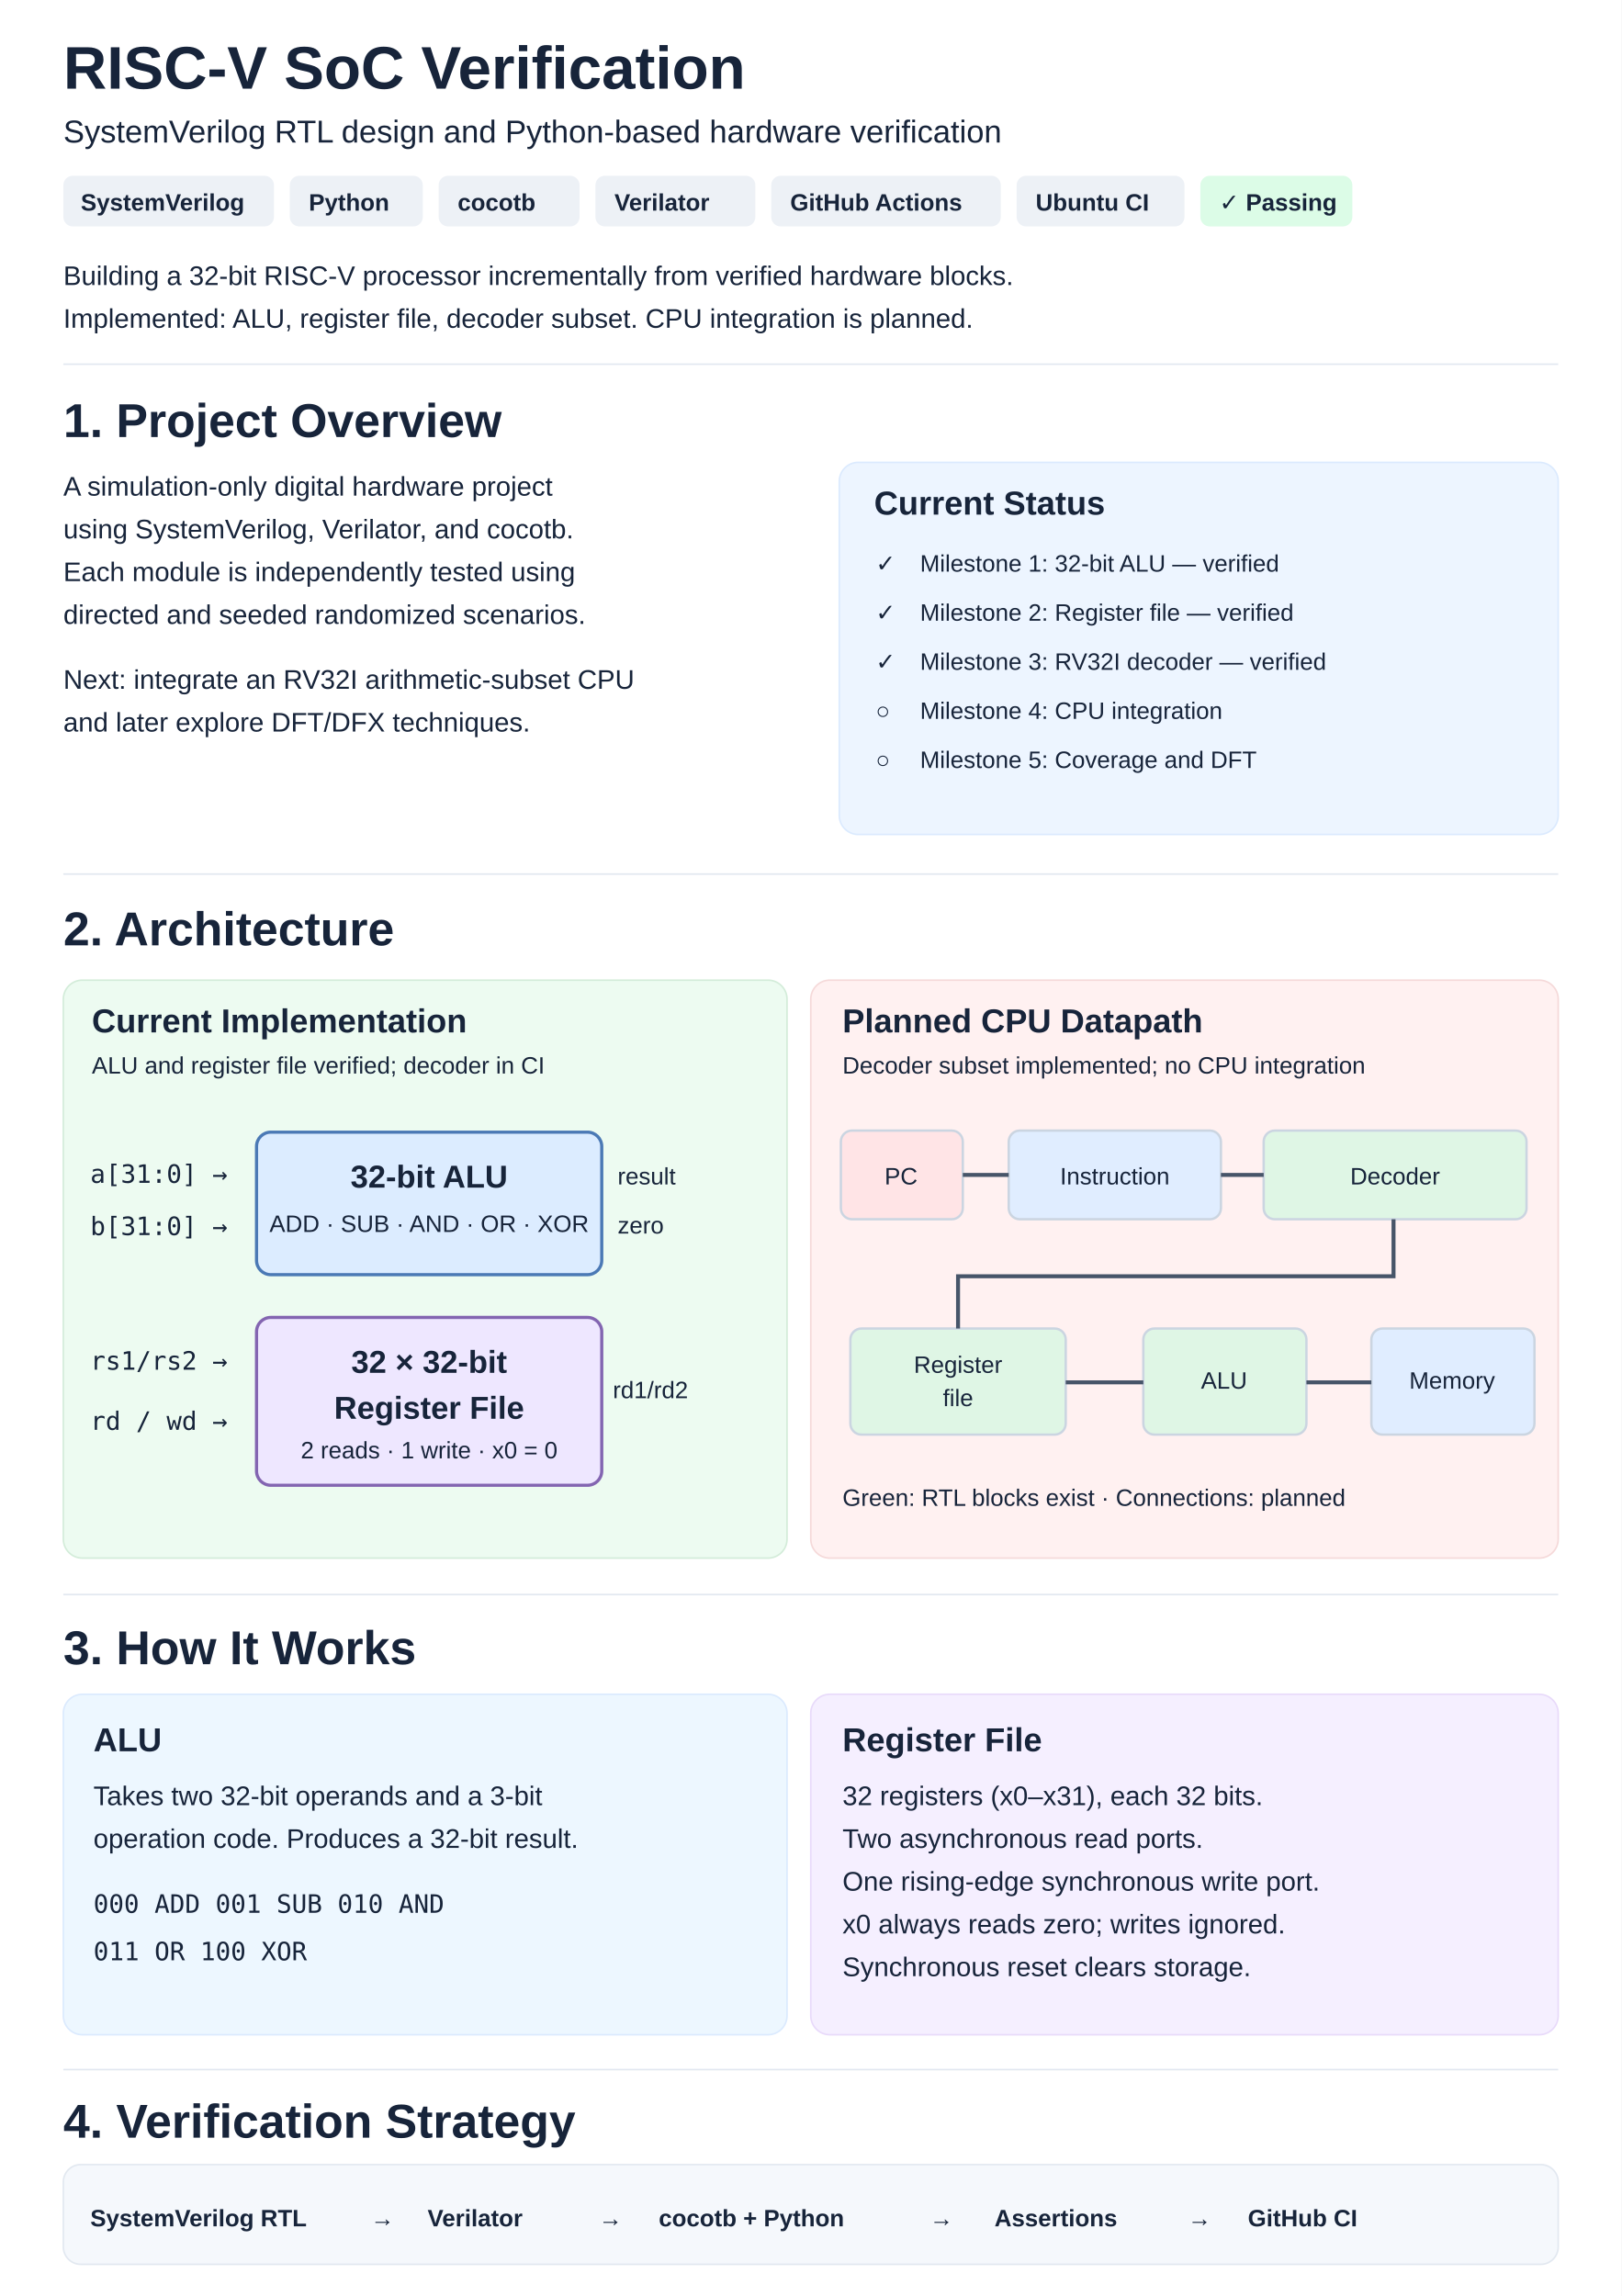
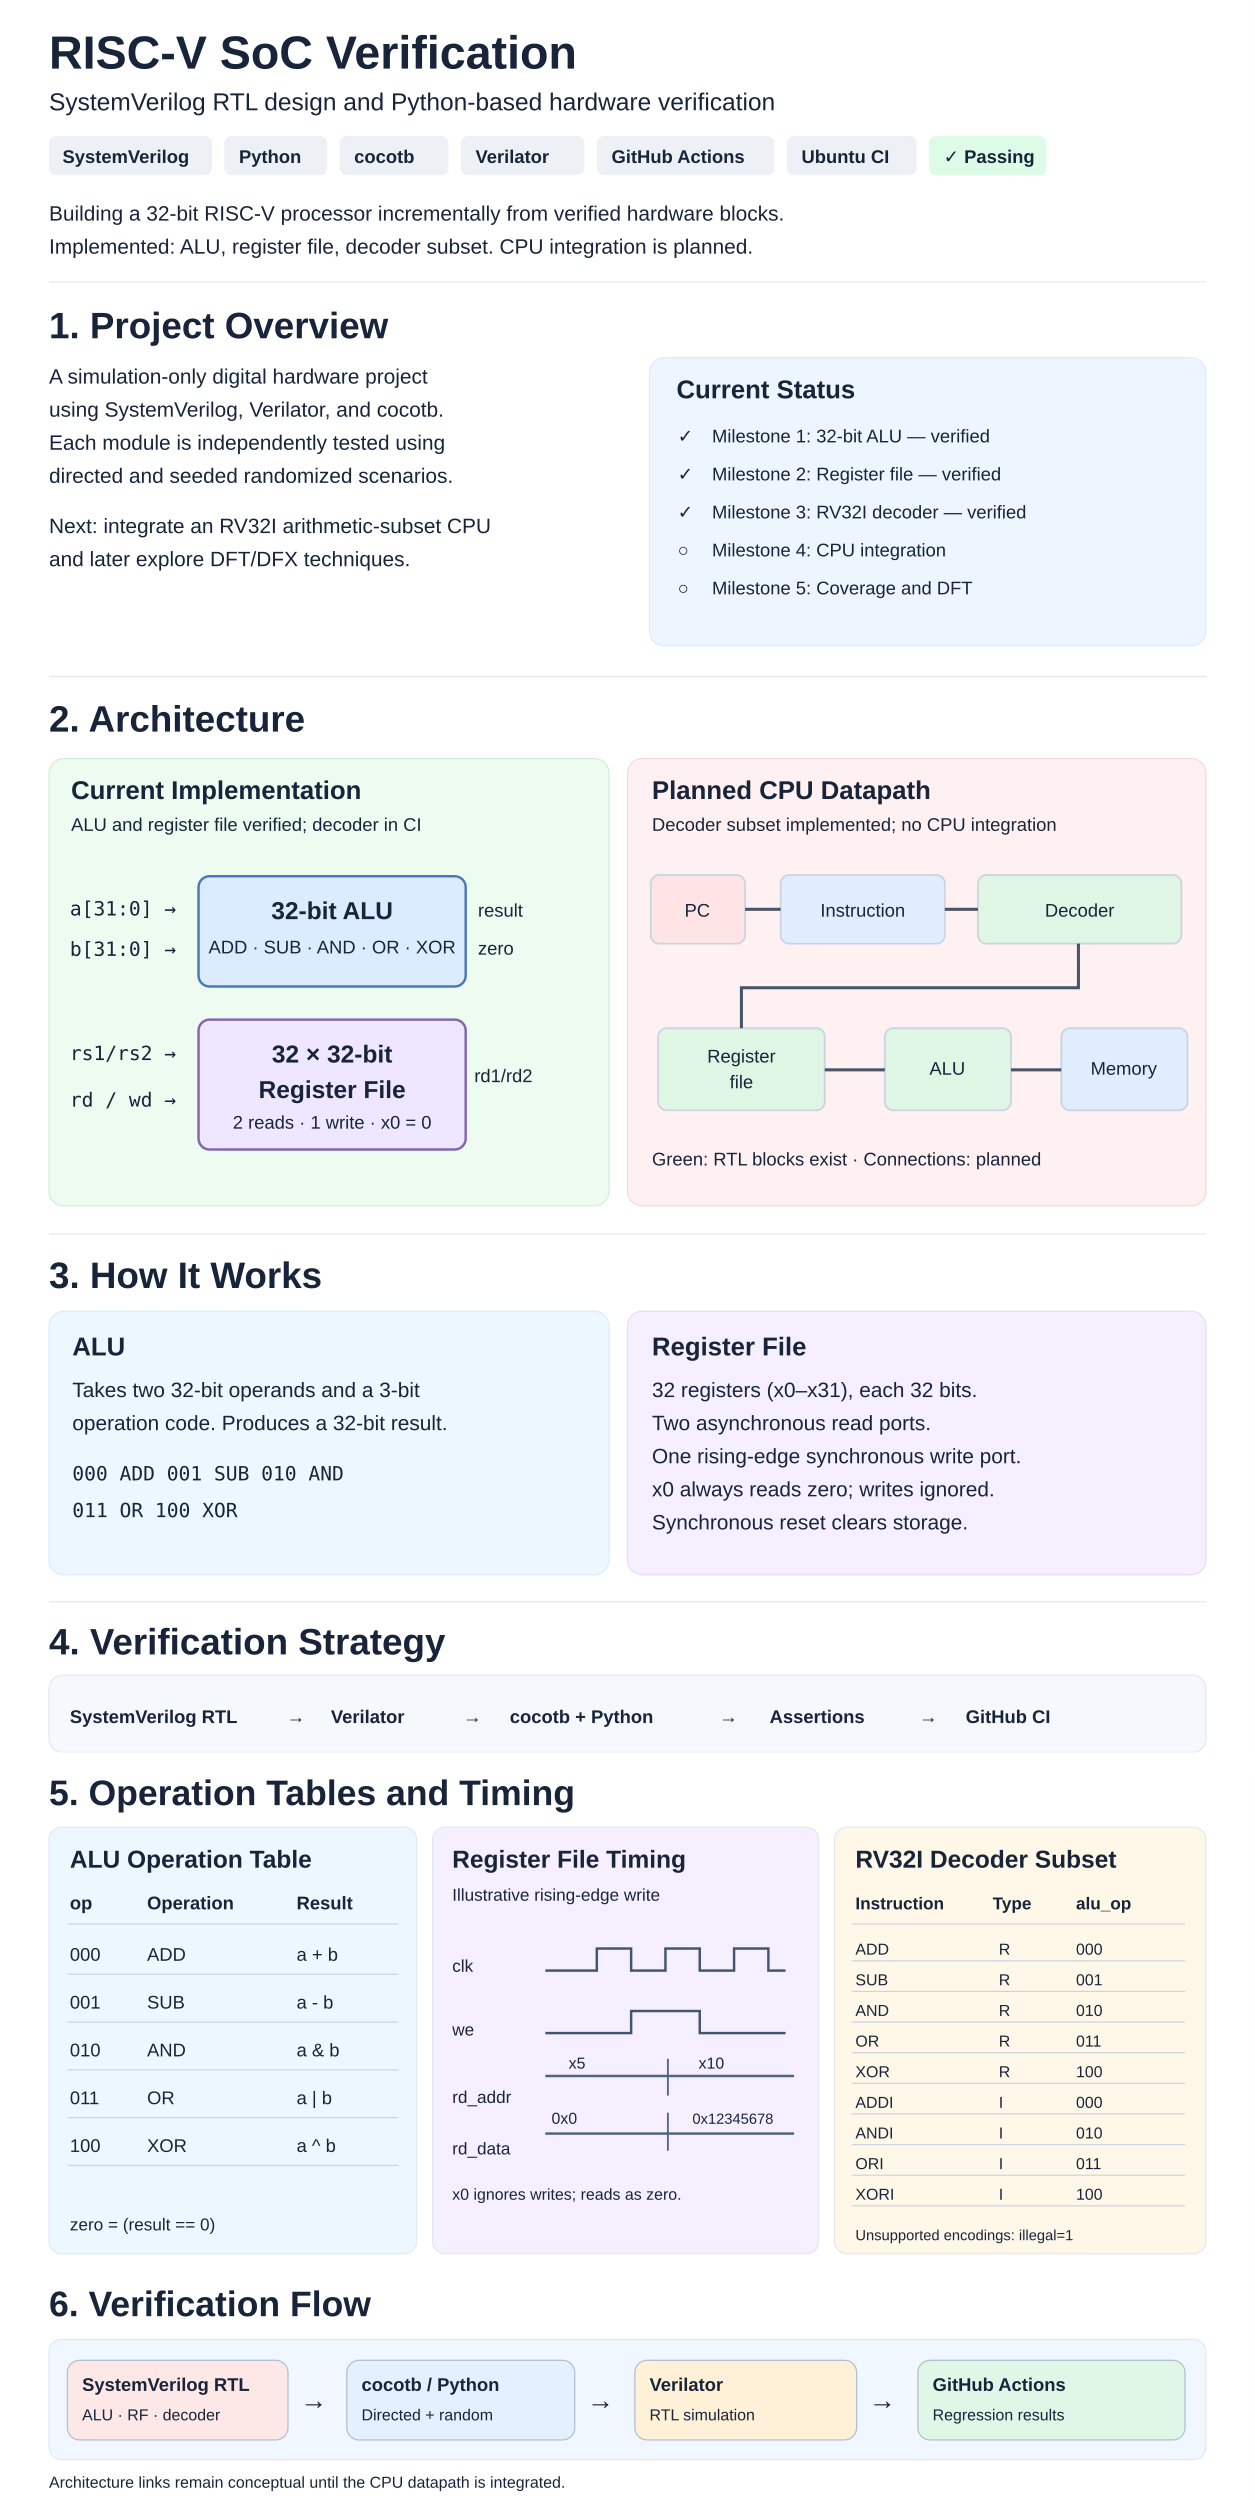
- <svg xmlns="http://www.w3.org/2000/svg" width="1024" height="1450" viewBox="0 0 1024 1450">
+ <svg xmlns="http://www.w3.org/2000/svg" width="1024" height="2040" viewBox="0 0 1024 2040">
  <style>text{font-family:Arial,Helvetica,sans-serif;fill:#17243a}.heading{font-weight:700;font-size:30px}.body{font-size:17px}.small{font-size:15px}.sub{font-size:21px;font-weight:700}.mono{font-family:monospace;font-size:16px}.box{stroke:#cbd5e1;stroke-width:1.5}</style>
  <rect width="1024" height="1450" fill="white" />
  <text x="40" y="56" font-size="38" font-weight="700">RISC-V SoC Verification</text>
  <text x="40" y="90" font-size="20">SystemVerilog RTL design and Python-based hardware verification</text>
  <g font-size="15" font-weight="600">
    <rect x="40" y="111" width="133" height="32" rx="6" fill="#edf1f6" />
    <text x="51" y="133">SystemVerilog</text>
    <rect x="183" y="111" width="84" height="32" rx="6" fill="#edf1f6" />
    <text x="195" y="133">Python</text>
    <rect x="277" y="111" width="89" height="32" rx="6" fill="#edf1f6" />
    <text x="289" y="133">cocotb</text>
    <rect x="376" y="111" width="101" height="32" rx="6" fill="#edf1f6" />
    <text x="388" y="133">Verilator</text>
    <rect x="487" y="111" width="145" height="32" rx="6" fill="#edf1f6" />
    <text x="499" y="133">GitHub Actions</text>
    <rect x="642" y="111" width="106" height="32" rx="6" fill="#edf1f6" />
    <text x="654" y="133">Ubuntu CI</text>
    <rect x="758" y="111" width="96" height="32" rx="6" fill="#dcfce7" />
    <text x="770" y="133" fill="#166534">✓ Passing</text>
  </g>
  <text x="40" y="180" class="body">Building a 32-bit RISC-V processor incrementally from verified hardware blocks.</text>
  <text x="40" y="207" class="body">Implemented: ALU, register file, decoder subset. CPU integration is planned.</text>
  <path d="M40 230 H984" stroke="#e2e8f0" />
  <text x="40" y="276" class="heading">1. Project Overview</text>
  <g class="body">
    <text x="40" y="313">A simulation-only digital hardware project</text>
    <text x="40" y="340">using SystemVerilog, Verilator, and cocotb.</text>
    <text x="40" y="367">Each module is independently tested using</text>
    <text x="40" y="394">directed and seeded randomized scenarios.</text>
    <text x="40" y="435">Next: integrate an RV32I arithmetic-subset CPU</text>
    <text x="40" y="462">and later explore DFT/DFX techniques.</text>
  </g>
  <rect x="530" y="292" width="454" height="235" rx="12" fill="#edf5ff" stroke="#dbeafe" />
  <text x="552" y="325" class="sub">Current Status</text>
  <g class="small">
    <text x="553" y="361" fill="#15803d">✓</text>
    <text x="581" y="361">Milestone 1: 32-bit ALU — verified</text>
    <text x="553" y="392" fill="#15803d">✓</text>
    <text x="581" y="392">Milestone 2: Register file — verified</text>
    <text x="553" y="423" fill="#15803d">✓</text>
    <text x="581" y="423">Milestone 3: RV32I decoder — verified</text>
    <text x="553" y="454">○</text>
    <text x="581" y="454">Milestone 4: CPU integration</text>
    <text x="553" y="485">○</text>
    <text x="581" y="485">Milestone 5: Coverage and DFT</text>
  </g>
  <path d="M40 552 H984" stroke="#e2e8f0" />
  <text x="40" y="597" class="heading">2. Architecture</text>
  <rect x="40" y="619" width="457" height="365" rx="12" fill="#edfbf1" stroke="#d3ecd9" />
  <rect x="512" y="619" width="472" height="365" rx="12" fill="#fff1f1" stroke="#f5d9d9" />
  <text x="58" y="652" class="sub">Current Implementation</text>
  <text x="58" y="678" class="small">ALU and register file verified; decoder in CI</text>
  <rect x="162" y="715" width="218" height="90" rx="9" fill="#dcecff" stroke="#4b79b5" stroke-width="2" />
  <text x="271" y="750" font-size="20" font-weight="700" text-anchor="middle">32-bit ALU</text>
  <text x="271" y="778" class="small" text-anchor="middle">ADD · SUB · AND · OR · XOR</text>
  <text x="57" y="747" class="mono">a[31:0] →</text>
  <text x="57" y="780" class="mono">b[31:0] →</text>
  <text x="390" y="748" class="small">result</text>
  <text x="390" y="779" class="small">zero</text>
  <rect x="162" y="832" width="218" height="106" rx="9" fill="#eee7ff" stroke="#8365b1" stroke-width="2" />
  <text x="271" y="867" font-size="20" font-weight="700" text-anchor="middle">32 × 32-bit</text>
  <text x="271" y="896" font-size="20" font-weight="700" text-anchor="middle">Register File</text>
  <text x="271" y="921" class="small" text-anchor="middle">2 reads · 1 write · x0 = 0</text>
  <text x="57" y="865" class="mono">rs1/rs2 →</text>
  <text x="57" y="903" class="mono">rd / wd →</text>
  <text x="387" y="883" class="small">rd1/rd2</text>
  <text x="532" y="652" class="sub">Planned CPU Datapath</text>
  <text x="532" y="678" class="small">Decoder subset implemented; no CPU integration</text>
  <g class="box">
    <rect x="531" y="714" width="77" height="56" rx="7" fill="#ffe4e6" />
    <rect x="637" y="714" width="134" height="56" rx="7" fill="#e0edff" />
    <rect x="798" y="714" width="166" height="56" rx="7" fill="#dff6e5" />
    <rect x="537" y="839" width="136" height="67" rx="7" fill="#dff6e5" />
    <rect x="722" y="839" width="103" height="67" rx="7" fill="#dff6e5" />
    <rect x="866" y="839" width="103" height="67" rx="7" fill="#e0edff" />
  </g>
  <g class="small" text-anchor="middle">
    <text x="569" y="748">PC</text>
    <text x="704" y="748">Instruction</text>
    <text x="881" y="748">Decoder</text>
    <text x="605" y="867">Register</text>
    <text x="605" y="888">file</text>
    <text x="773" y="877">ALU</text>
    <text x="917" y="877">Memory</text>
  </g>
  <g stroke="#475569" stroke-width="2.5" fill="none">
    <path d="M608 742 H637 M771 742 H798 M673 873 H722 M825 873 H866 M880 770 V806 H605 V839" />
  </g>
  <text x="532" y="951" class="small">Green: RTL blocks exist · Connections: planned</text>
  <path d="M40 1007 H984" stroke="#e2e8f0" />
  <text x="40" y="1051" class="heading">3. How It Works</text>
  <rect x="40" y="1070" width="457" height="215" rx="12" fill="#edf7ff" stroke="#dbeafe" />
  <rect x="512" y="1070" width="472" height="215" rx="12" fill="#f5efff" stroke="#e8dafa" />
  <text x="59" y="1106" class="sub">ALU</text>
  <g class="body">
    <text x="59" y="1140">Takes two 32-bit operands and a 3-bit</text>
    <text x="59" y="1167">operation code. Produces a 32-bit result.</text>
    <text x="59" y="1208" class="mono">000 ADD   001 SUB   010 AND</text>
    <text x="59" y="1238" class="mono">011 OR    100 XOR</text>
    <text x="532" y="1140">32 registers (x0–x31), each 32 bits.</text>
    <text x="532" y="1167">Two asynchronous read ports.</text>
    <text x="532" y="1194">One rising-edge synchronous write port.</text>
    <text x="532" y="1221">x0 always reads zero; writes ignored.</text>
    <text x="532" y="1248">Synchronous reset clears storage.</text>
  </g>
  <text x="532" y="1106" class="sub">Register File</text>
  <path d="M40 1307 H984" stroke="#e2e8f0" />
  <text x="40" y="1350" class="heading">4. Verification Strategy</text>
  <rect x="40" y="1367" width="944" height="63" rx="11" fill="#f5f8fc" stroke="#e2e8f0" />
  <g class="small" font-weight="700">
    <text x="57" y="1406">SystemVerilog RTL</text>
    <text x="234" y="1406">→</text>
    <text x="270" y="1406">Verilator</text>
    <text x="378" y="1406">→</text>
    <text x="416" y="1406">cocotb + Python</text>
    <text x="587" y="1406">→</text>
    <text x="628" y="1406">Assertions</text>
    <text x="750" y="1406">→</text>
    <text x="788" y="1406">GitHub CI</text>
  </g>
+   <rect x="0" y="1430" width="1024" height="610" fill="#ffffff" />
+   <text x="40" y="1473" font-family="Arial,Helvetica,sans-serif" font-size="29" font-weight="700" fill="#17243a">5. Operation Tables and Timing</text>
+   <rect x="40" y="1491" width="300" height="348" rx="10" fill="#edf7ff" stroke="#e2e8f0" />
+   <rect x="353" y="1491" width="315" height="348" rx="10" fill="#f6efff" stroke="#e2e8f0" />
+   <rect x="681" y="1491" width="303" height="348" rx="10" fill="#fff8e8" stroke="#e2e8f0" />
+   <text x="57" y="1524" font-family="Arial,Helvetica,sans-serif" font-size="20" font-weight="700" fill="#17243a">ALU Operation Table</text>
+   <text x="57" y="1558" font-family="Arial,Helvetica,sans-serif" font-size="15" font-weight="700" fill="#17243a">op</text>
+   <text x="120" y="1558" font-family="Arial,Helvetica,sans-serif" font-size="15" font-weight="700" fill="#17243a">Operation</text>
+   <text x="242" y="1558" font-family="Arial,Helvetica,sans-serif" font-size="15" font-weight="700" fill="#17243a">Result</text>
+   <path d="M55 1570 L325 1570" fill="none" stroke="#cbd5e1" stroke-width="1" />
+   <text x="57" y="1600" font-family="Arial,Helvetica,sans-serif" font-size="15" font-weight="400" fill="#17243a">000</text>
+   <text x="120" y="1600" font-family="Arial,Helvetica,sans-serif" font-size="15" font-weight="400" fill="#17243a">ADD</text>
+   <text x="242" y="1600" font-family="Arial,Helvetica,sans-serif" font-size="15" font-weight="400" fill="#17243a">a + b</text>
+   <path d="M55 1611 L325 1611" fill="none" stroke="#cbd5e1" stroke-width="1" />
+   <text x="57" y="1639" font-family="Arial,Helvetica,sans-serif" font-size="15" font-weight="400" fill="#17243a">001</text>
+   <text x="120" y="1639" font-family="Arial,Helvetica,sans-serif" font-size="15" font-weight="400" fill="#17243a">SUB</text>
+   <text x="242" y="1639" font-family="Arial,Helvetica,sans-serif" font-size="15" font-weight="400" fill="#17243a">a - b</text>
+   <path d="M55 1650 L325 1650" fill="none" stroke="#cbd5e1" stroke-width="1" />
+   <text x="57" y="1678" font-family="Arial,Helvetica,sans-serif" font-size="15" font-weight="400" fill="#17243a">010</text>
+   <text x="120" y="1678" font-family="Arial,Helvetica,sans-serif" font-size="15" font-weight="400" fill="#17243a">AND</text>
+   <text x="242" y="1678" font-family="Arial,Helvetica,sans-serif" font-size="15" font-weight="400" fill="#17243a">a &amp; b</text>
+   <path d="M55 1689 L325 1689" fill="none" stroke="#cbd5e1" stroke-width="1" />
+   <text x="57" y="1717" font-family="Arial,Helvetica,sans-serif" font-size="15" font-weight="400" fill="#17243a">011</text>
+   <text x="120" y="1717" font-family="Arial,Helvetica,sans-serif" font-size="15" font-weight="400" fill="#17243a">OR</text>
+   <text x="242" y="1717" font-family="Arial,Helvetica,sans-serif" font-size="15" font-weight="400" fill="#17243a">a | b</text>
+   <path d="M55 1728 L325 1728" fill="none" stroke="#cbd5e1" stroke-width="1" />
+   <text x="57" y="1756" font-family="Arial,Helvetica,sans-serif" font-size="15" font-weight="400" fill="#17243a">100</text>
+   <text x="120" y="1756" font-family="Arial,Helvetica,sans-serif" font-size="15" font-weight="400" fill="#17243a">XOR</text>
+   <text x="242" y="1756" font-family="Arial,Helvetica,sans-serif" font-size="15" font-weight="400" fill="#17243a">a ^ b</text>
+   <path d="M55 1767 L325 1767" fill="none" stroke="#cbd5e1" stroke-width="1" />
+   <text x="57" y="1820" font-family="Arial,Helvetica,sans-serif" font-size="14" font-weight="400" fill="#17243a">zero = (result == 0)</text>
+   <text x="369" y="1524" font-family="Arial,Helvetica,sans-serif" font-size="20" font-weight="700" fill="#17243a">Register File Timing</text>
+   <text x="369" y="1551" font-family="Arial,Helvetica,sans-serif" font-size="14" font-weight="400" fill="#17243a">Illustrative rising-edge write</text>
+   <text x="369" y="1609" font-family="Arial,Helvetica,sans-serif" font-size="14" font-weight="400" fill="#17243a">clk</text>
+   <path d="M445 1608 H459 V1608 H473 H487 V1590 H501 H515 V1608 H529 H543 V1590 H557 H571 V1608 H585 H599 V1590 H613 H627 V1608 H641" stroke="#41556f" stroke-width="2" fill="none" />
+   <text x="369" y="1661" font-family="Arial,Helvetica,sans-serif" font-size="14" font-weight="400" fill="#17243a">we</text>
+   <path d="M445 1659 H459 V1659 H473 H487 V1659 H501 H515 V1641 H529 H543 V1641 H557 H571 V1659 H585 H599 V1659 H613 H627 V1659 H641" stroke="#41556f" stroke-width="2" fill="none" />
+   <text x="369" y="1716" font-family="Arial,Helvetica,sans-serif" font-size="14" font-weight="400" fill="#17243a">rd_addr</text>
+   <path d="M445 1694 L648 1694" fill="none" stroke="#4f6482" stroke-width="2" />
+   <text x="464" y="1688" font-family="Arial,Helvetica,sans-serif" font-size="13" font-weight="400" fill="#17243a">x5</text>
+   <text x="570" y="1688" font-family="Arial,Helvetica,sans-serif" font-size="13" font-weight="400" fill="#17243a">x10</text>
+   <path d="M545 1680 L545 1710" fill="none" stroke="#4f6482" stroke-width="1.5" />
+   <text x="369" y="1758" font-family="Arial,Helvetica,sans-serif" font-size="14" font-weight="400" fill="#17243a">rd_data</text>
+   <path d="M445 1741 L648 1741" fill="none" stroke="#4f6482" stroke-width="2" />
+   <text x="450" y="1733" font-family="Arial,Helvetica,sans-serif" font-size="13" font-weight="400" fill="#17243a">0x0</text>
+   <text x="565" y="1733" font-family="Arial,Helvetica,sans-serif" font-size="12" font-weight="400" fill="#17243a">0x12345678</text>
+   <path d="M545 1724 L545 1755" fill="none" stroke="#4f6482" stroke-width="1.5" />
+   <text x="369" y="1795" font-family="Arial,Helvetica,sans-serif" font-size="13" font-weight="400" fill="#17243a">x0 ignores writes; reads as zero.</text>
+   <text x="698" y="1524" font-family="Arial,Helvetica,sans-serif" font-size="20" font-weight="700" fill="#17243a">RV32I Decoder Subset</text>
+   <text x="698" y="1558" font-family="Arial,Helvetica,sans-serif" font-size="14" font-weight="700" fill="#17243a">Instruction</text>
+   <text x="810" y="1558" font-family="Arial,Helvetica,sans-serif" font-size="14" font-weight="700" fill="#17243a">Type</text>
+   <text x="878" y="1558" font-family="Arial,Helvetica,sans-serif" font-size="14" font-weight="700" fill="#17243a">alu_op</text>
+   <path d="M695 1570 L967 1570" fill="none" stroke="#cbd5e1" stroke-width="1" />
+   <text x="698" y="1595" font-family="Arial,Helvetica,sans-serif" font-size="13" font-weight="400" fill="#17243a">ADD</text>
+   <text x="815" y="1595" font-family="Arial,Helvetica,sans-serif" font-size="13" font-weight="400" fill="#17243a">R</text>
+   <text x="878" y="1595" font-family="Arial,Helvetica,sans-serif" font-size="13" font-weight="400" fill="#17243a">000</text>
+   <path d="M695 1600 L967 1600" fill="none" stroke="#cbd5e1" stroke-width="1" />
+   <text x="698" y="1620" font-family="Arial,Helvetica,sans-serif" font-size="13" font-weight="400" fill="#17243a">SUB</text>
+   <text x="815" y="1620" font-family="Arial,Helvetica,sans-serif" font-size="13" font-weight="400" fill="#17243a">R</text>
+   <text x="878" y="1620" font-family="Arial,Helvetica,sans-serif" font-size="13" font-weight="400" fill="#17243a">001</text>
+   <path d="M695 1625 L967 1625" fill="none" stroke="#cbd5e1" stroke-width="1" />
+   <text x="698" y="1645" font-family="Arial,Helvetica,sans-serif" font-size="13" font-weight="400" fill="#17243a">AND</text>
+   <text x="815" y="1645" font-family="Arial,Helvetica,sans-serif" font-size="13" font-weight="400" fill="#17243a">R</text>
+   <text x="878" y="1645" font-family="Arial,Helvetica,sans-serif" font-size="13" font-weight="400" fill="#17243a">010</text>
+   <path d="M695 1650 L967 1650" fill="none" stroke="#cbd5e1" stroke-width="1" />
+   <text x="698" y="1670" font-family="Arial,Helvetica,sans-serif" font-size="13" font-weight="400" fill="#17243a">OR</text>
+   <text x="815" y="1670" font-family="Arial,Helvetica,sans-serif" font-size="13" font-weight="400" fill="#17243a">R</text>
+   <text x="878" y="1670" font-family="Arial,Helvetica,sans-serif" font-size="13" font-weight="400" fill="#17243a">011</text>
+   <path d="M695 1675 L967 1675" fill="none" stroke="#cbd5e1" stroke-width="1" />
+   <text x="698" y="1695" font-family="Arial,Helvetica,sans-serif" font-size="13" font-weight="400" fill="#17243a">XOR</text>
+   <text x="815" y="1695" font-family="Arial,Helvetica,sans-serif" font-size="13" font-weight="400" fill="#17243a">R</text>
+   <text x="878" y="1695" font-family="Arial,Helvetica,sans-serif" font-size="13" font-weight="400" fill="#17243a">100</text>
+   <path d="M695 1700 L967 1700" fill="none" stroke="#cbd5e1" stroke-width="1" />
+   <text x="698" y="1720" font-family="Arial,Helvetica,sans-serif" font-size="13" font-weight="400" fill="#17243a">ADDI</text>
+   <text x="815" y="1720" font-family="Arial,Helvetica,sans-serif" font-size="13" font-weight="400" fill="#17243a">I</text>
+   <text x="878" y="1720" font-family="Arial,Helvetica,sans-serif" font-size="13" font-weight="400" fill="#17243a">000</text>
+   <path d="M695 1725 L967 1725" fill="none" stroke="#cbd5e1" stroke-width="1" />
+   <text x="698" y="1745" font-family="Arial,Helvetica,sans-serif" font-size="13" font-weight="400" fill="#17243a">ANDI</text>
+   <text x="815" y="1745" font-family="Arial,Helvetica,sans-serif" font-size="13" font-weight="400" fill="#17243a">I</text>
+   <text x="878" y="1745" font-family="Arial,Helvetica,sans-serif" font-size="13" font-weight="400" fill="#17243a">010</text>
+   <path d="M695 1750 L967 1750" fill="none" stroke="#cbd5e1" stroke-width="1" />
+   <text x="698" y="1770" font-family="Arial,Helvetica,sans-serif" font-size="13" font-weight="400" fill="#17243a">ORI</text>
+   <text x="815" y="1770" font-family="Arial,Helvetica,sans-serif" font-size="13" font-weight="400" fill="#17243a">I</text>
+   <text x="878" y="1770" font-family="Arial,Helvetica,sans-serif" font-size="13" font-weight="400" fill="#17243a">011</text>
+   <path d="M695 1775 L967 1775" fill="none" stroke="#cbd5e1" stroke-width="1" />
+   <text x="698" y="1795" font-family="Arial,Helvetica,sans-serif" font-size="13" font-weight="400" fill="#17243a">XORI</text>
+   <text x="815" y="1795" font-family="Arial,Helvetica,sans-serif" font-size="13" font-weight="400" fill="#17243a">I</text>
+   <text x="878" y="1795" font-family="Arial,Helvetica,sans-serif" font-size="13" font-weight="400" fill="#17243a">100</text>
+   <path d="M695 1800 L967 1800" fill="none" stroke="#cbd5e1" stroke-width="1" />
+   <text x="698" y="1828" font-family="Arial,Helvetica,sans-serif" font-size="12" font-weight="400" fill="#17243a">Unsupported encodings: illegal=1</text>
+   <text x="40" y="1890" font-family="Arial,Helvetica,sans-serif" font-size="29" font-weight="700" fill="#17243a">6. Verification Flow</text>
+   <rect x="40" y="1909" width="944" height="98" rx="10" fill="#f1f7ff" stroke="#e2e8f0" />
+   <rect x="55" y="1926" width="180" height="65" rx="10" fill="#fee7e7" stroke="#afbfcc" />
+   <text x="67" y="1951" font-family="Arial,Helvetica,sans-serif" font-size="15" font-weight="700" fill="#17243a">SystemVerilog RTL</text>
+   <text x="67" y="1975" font-family="Arial,Helvetica,sans-serif" font-size="13" font-weight="400" fill="#17243a">ALU · RF · decoder</text>
+   <text x="245" y="1966" font-family="Arial,Helvetica,sans-serif" font-size="22" font-weight="700" fill="#17243a">→</text>
+   <rect x="283" y="1926" width="186" height="65" rx="10" fill="#e4efff" stroke="#afbfcc" />
+   <text x="295" y="1951" font-family="Arial,Helvetica,sans-serif" font-size="15" font-weight="700" fill="#17243a">cocotb / Python</text>
+   <text x="295" y="1975" font-family="Arial,Helvetica,sans-serif" font-size="13" font-weight="400" fill="#17243a">Directed + random</text>
+   <text x="479" y="1966" font-family="Arial,Helvetica,sans-serif" font-size="22" font-weight="700" fill="#17243a">→</text>
+   <rect x="518" y="1926" width="181" height="65" rx="10" fill="#fff1d8" stroke="#afbfcc" />
+   <text x="530" y="1951" font-family="Arial,Helvetica,sans-serif" font-size="15" font-weight="700" fill="#17243a">Verilator</text>
+   <text x="530" y="1975" font-family="Arial,Helvetica,sans-serif" font-size="13" font-weight="400" fill="#17243a">RTL simulation</text>
+   <text x="709" y="1966" font-family="Arial,Helvetica,sans-serif" font-size="22" font-weight="700" fill="#17243a">→</text>
+   <rect x="749" y="1926" width="218" height="65" rx="10" fill="#e0f7e8" stroke="#afbfcc" />
+   <text x="761" y="1951" font-family="Arial,Helvetica,sans-serif" font-size="15" font-weight="700" fill="#17243a">GitHub Actions</text>
+   <text x="761" y="1975" font-family="Arial,Helvetica,sans-serif" font-size="13" font-weight="400" fill="#17243a">Regression results</text>
+   <text x="40" y="2030" font-family="Arial,Helvetica,sans-serif" font-size="13" font-weight="400" fill="#17243a">Architecture links remain conceptual until the CPU datapath is integrated.</text>
</svg>
